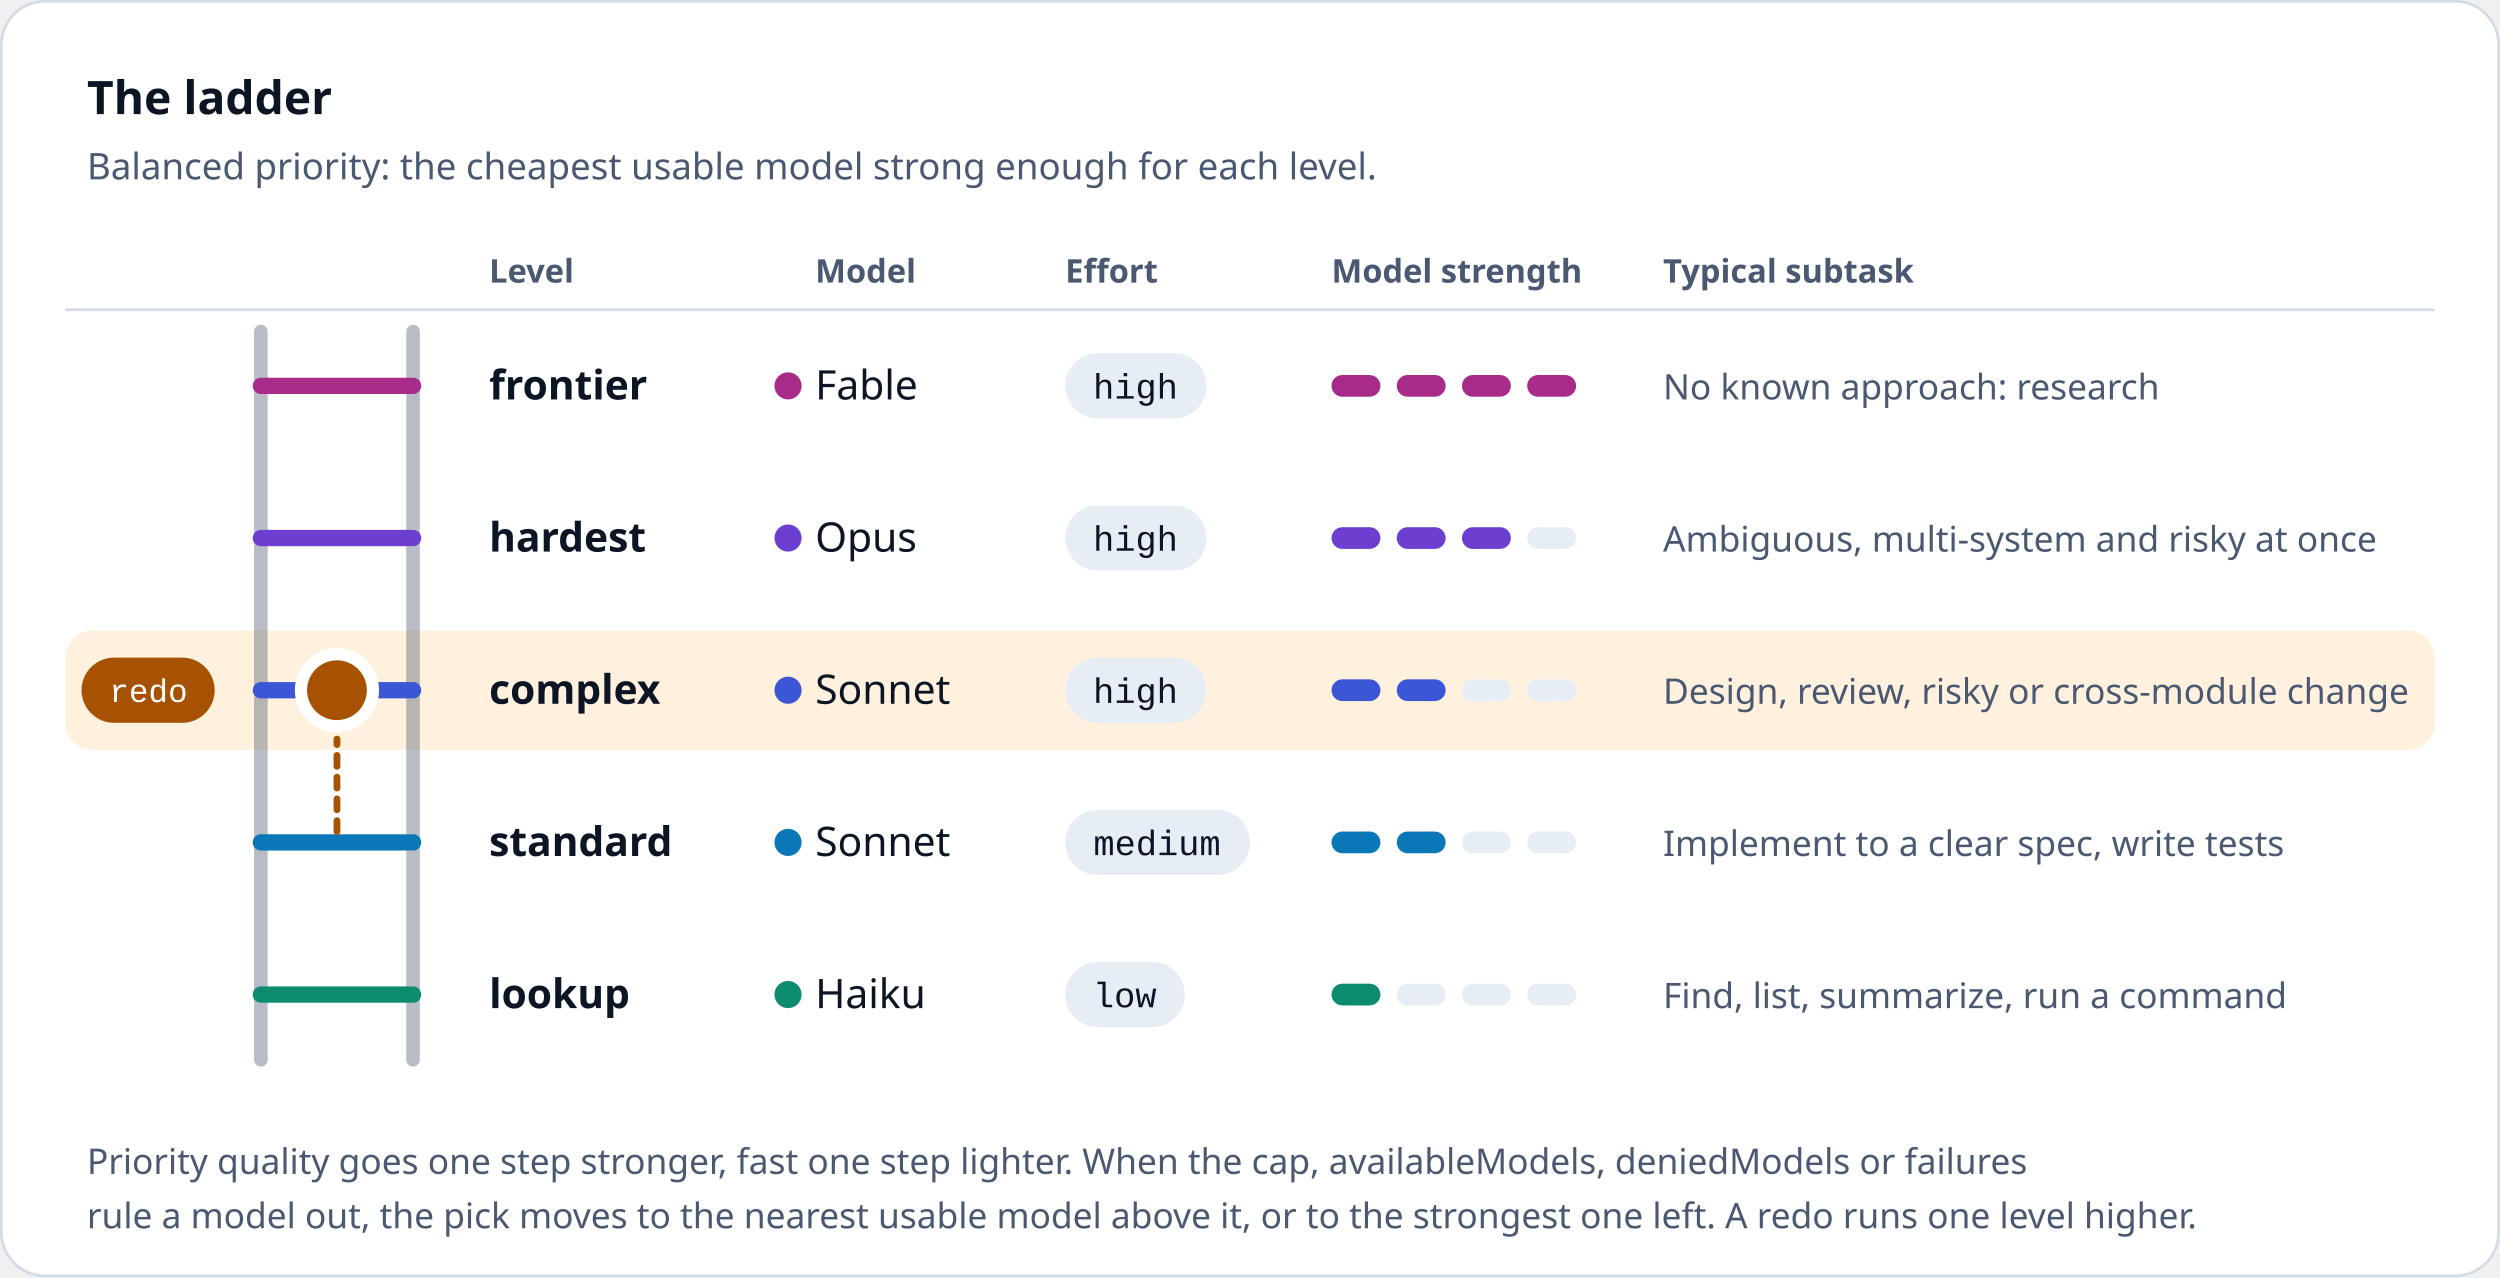
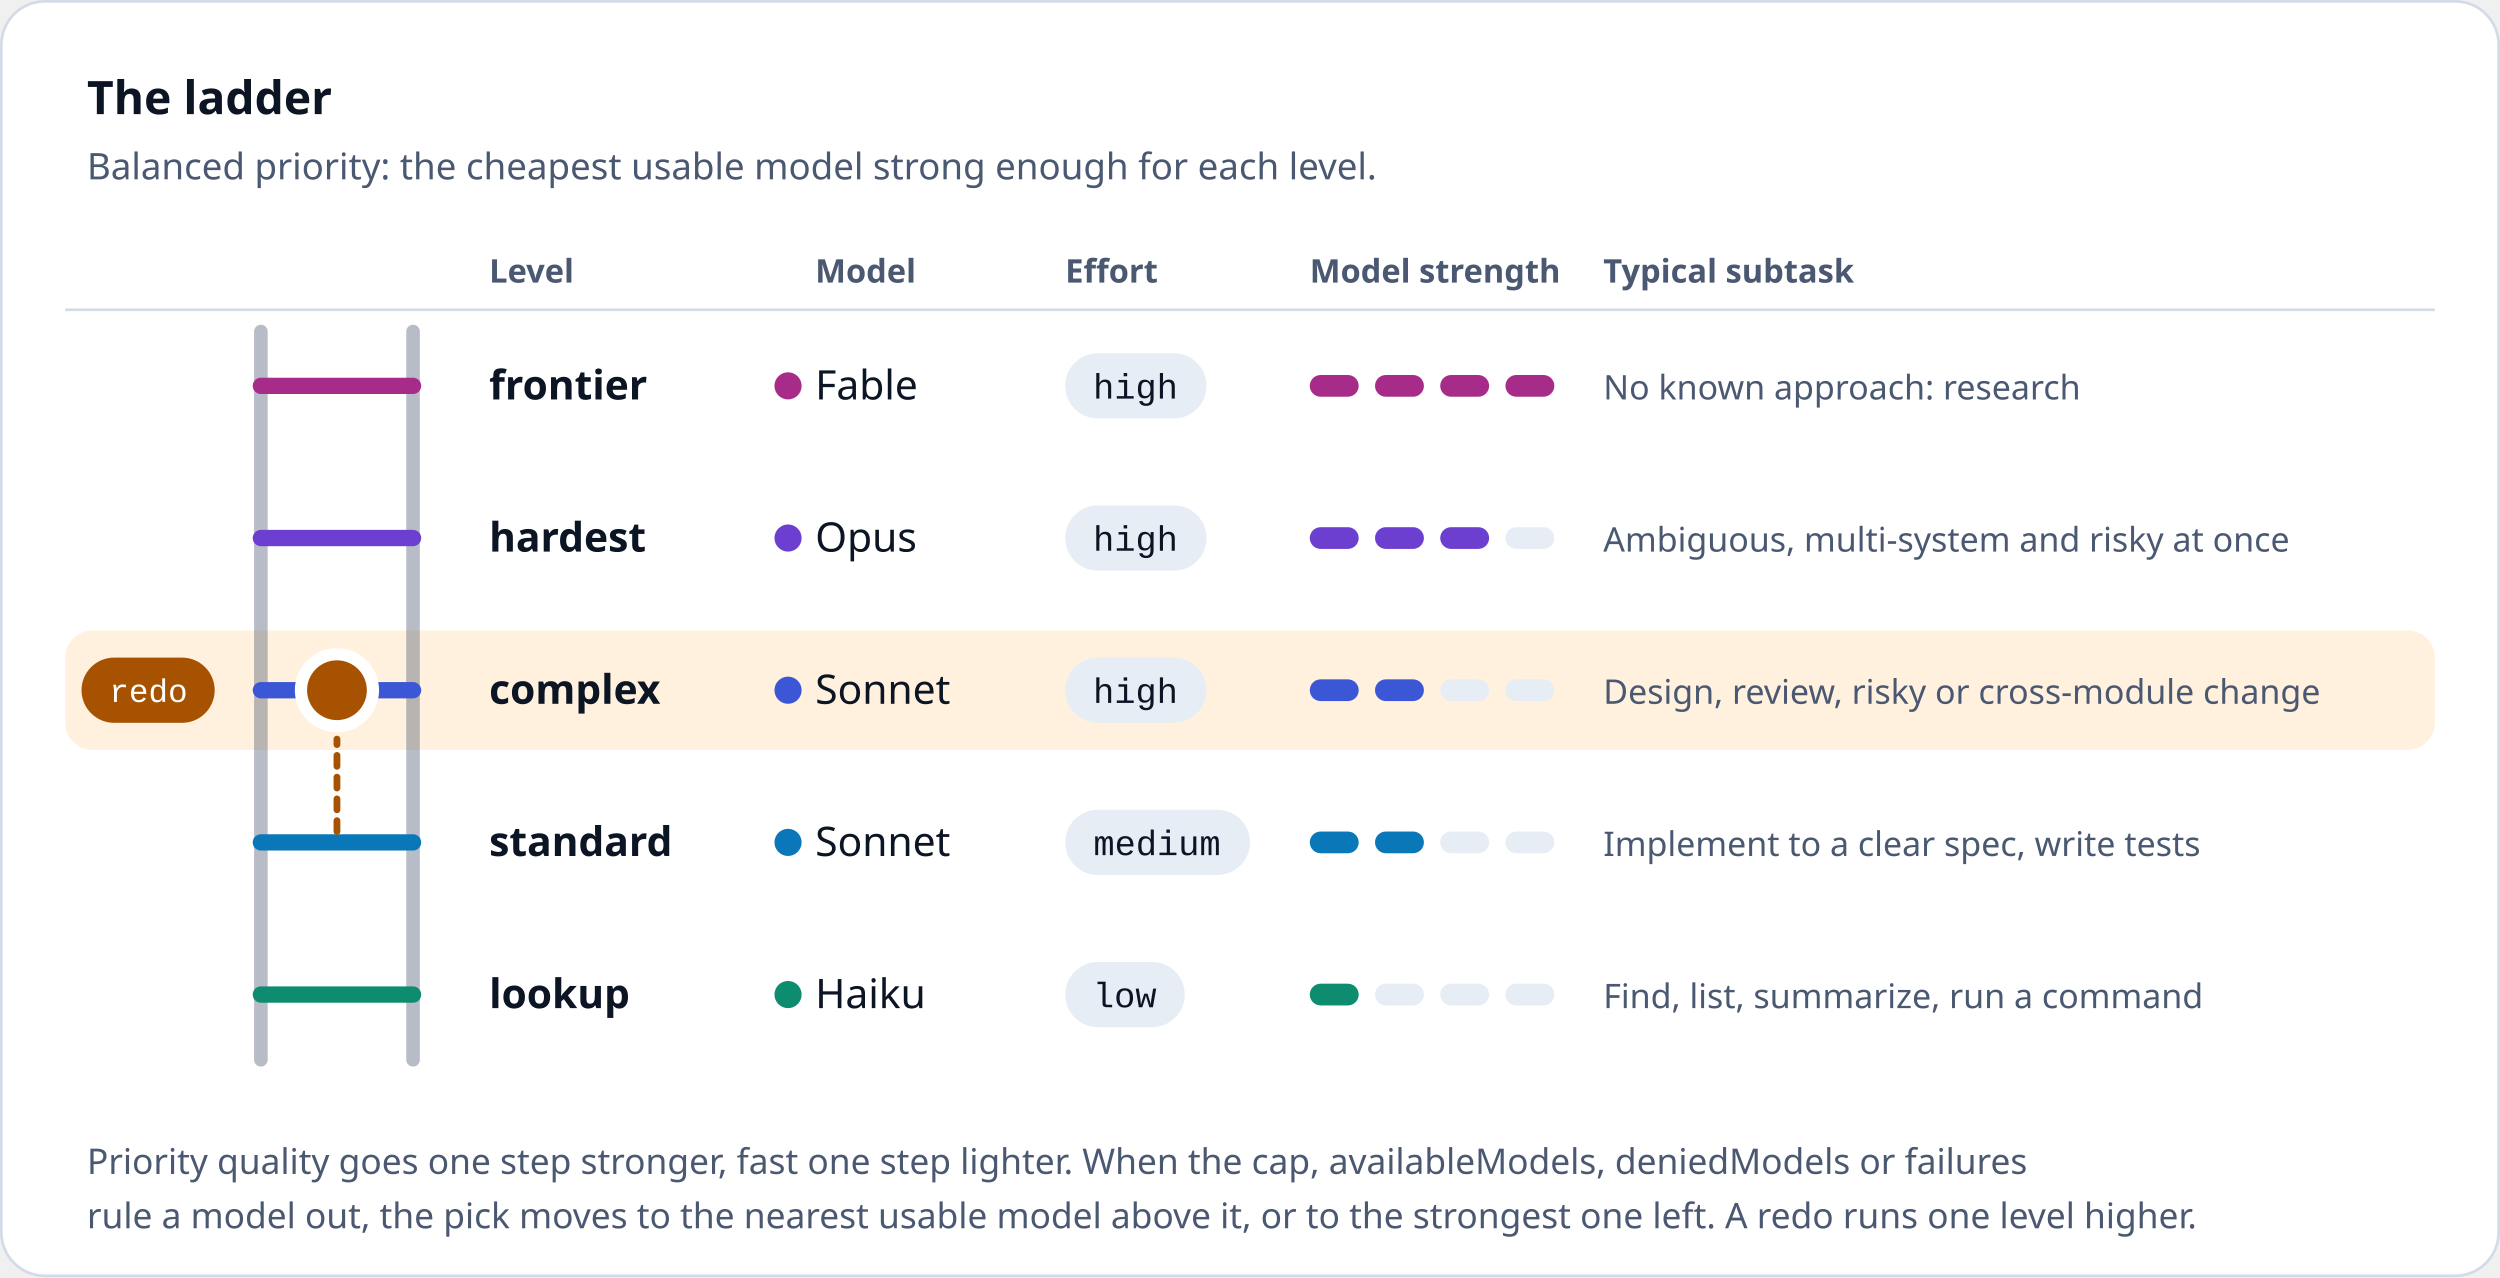
<svg xmlns="http://www.w3.org/2000/svg" viewBox="0 0 920 470" width="920" height="470" role="img" aria-label="With balanced priority, lookup runs on Haiku at low effort, standard on Sonnet at medium, complex on Sonnet at high, hardest on Opus at high, and frontier on Fable at high. A call climbs one rung each time it comes back for a redo. Quality priority goes one step stronger, fast one step lighter. When the cap, the availableModels or deniedModels settings, or failures rule a model out, the pick moves to the nearest usable model above it, or to the strongest one left.">
  <style>text{font-family:-apple-system, BlinkMacSystemFont, "Segoe UI", "Noto Sans", Helvetica, Arial, sans-serif}.mono{font-family:ui-monospace, SFMono-Regular, "SF Mono", Menlo, Consolas, "Liberation Mono", monospace}.b{font-weight:600}.rail{stroke:#C9D4E4}.tilehalo{stroke:#0C1524}.bg{fill:#F4F7FB}.card{fill:#FFFFFF;stroke:#D2DBE7}.ink{fill:#0C1524}.mut{fill:#4A5871}.faint{fill:#E7EDF5}.ln{stroke:#D2DBE7}.lnm{stroke:#4A5871}.inks{stroke:#0C1524}.rt{fill:#A65200}.rts{stroke:#A65200}.rtsoft{fill:#FFF1DE}.halo{stroke:#FFFFFF}.haloc{stroke:#F4F7FB}.tile{fill:#0C1524;stroke:#0C1524}.stop0{stop-color:#FFFFFF}.stop1{stop-color:#F4F7FB}.tag{fill:#FFFFFF}.r1{fill:#0E8C6F}.r1s{stroke:#0E8C6F}.r2{fill:#0A78B8}.r2s{stroke:#0A78B8}.r3{fill:#3B57D6}.r3s{stroke:#3B57D6}.r4{fill:#6D3FD1}.r4s{stroke:#6D3FD1}.r5{fill:#A72C8A}.r5s{stroke:#A72C8A}@media (prefers-color-scheme: dark){.bg{fill:#0A101B}.card{fill:#0F1828;stroke:#26344B}.ink{fill:#E7EDF6}.mut{fill:#9BA9BD}.faint{fill:#1A263A}.ln{stroke:#26344B}.lnm{stroke:#9BA9BD}.inks{stroke:#E7EDF6}.rt{fill:#FFB23E}.rts{stroke:#FFB23E}.rtsoft{fill:#33260F}.halo{stroke:#0F1828}.haloc{stroke:#0A101B}.tile{fill:#13203A;stroke:#2C3E60}.stop0{stop-color:#0F1828}.stop1{stop-color:#0A101B}.tag{fill:#0C1524}.r1{fill:#38D3A8}.r1s{stroke:#38D3A8}.r2{fill:#45B4F2}.r2s{stroke:#45B4F2}.r3{fill:#8196FF}.r3s{stroke:#8196FF}.r4{fill:#AA8BFF}.r4s{stroke:#AA8BFF}.r5{fill:#F27BCD}.r5s{stroke:#F27BCD}}.lcall,.lband{animation:lc 12s ease-in-out infinite}@keyframes lc{0%{transform:translate(0px,112px);opacity:0}4%{transform:translate(0px,112px);opacity:1}18%{transform:translate(0px,112px)}24%{transform:translate(0px,56px)}40%{transform:translate(0px,56px)}46%{transform:translate(0px,0px)}62%{transform:translate(0px,0px)}68%{transform:translate(0px,-56px)}84%{transform:translate(0px,-56px)}90%{transform:translate(0px,-112px)}96%{transform:translate(0px,-112px);opacity:1}100%{transform:translate(0px,-112px);opacity:0}}.lredo{animation:lr 12s linear infinite}@keyframes lr{0%{opacity:0}16%{opacity:0}18%{opacity:1}26%{opacity:1}28%{opacity:0}38%{opacity:0}40%{opacity:1}48%{opacity:1}50%{opacity:0}60%{opacity:0}62%{opacity:1}70%{opacity:1}72%{opacity:0}82%{opacity:0}84%{opacity:1}92%{opacity:1}94%{opacity:0}100%{opacity:0}}.lstatic{animation:hide 1s infinite}@keyframes hide{0%{opacity:0}100%{opacity:0}}@media (prefers-reduced-motion: reduce){*{animation:none!important}}</style>
  <rect x="0.5" y="0.5" width="919" height="469" rx="16" class="card" />
  <text x="32" y="42" class="ink b" font-size="17">The ladder</text>
  <text x="32" y="66" class="mut" font-size="13.5">Balanced priority: the cheapest usable model strong enough for each level.</text>
  <text x="180" y="104" class="mut b" font-size="12">Level</text>
  <text x="300" y="104" class="mut b" font-size="12">Model</text>
  <text x="392" y="104" class="mut b" font-size="12">Effort</text>
-   <text x="490" y="104" class="mut b" font-size="12">Model strength</text>
-   <text x="612" y="104" class="mut b" font-size="12">Typical subtask</text>
+   <text x="482" y="104" class="mut b" font-size="12">Model strength</text>
+   <text x="590" y="104" class="mut b" font-size="12">Typical subtask</text>
  <path d="M24 114H896" class="ln" stroke-width="1" />
  <rect x="24" y="232" width="872" height="44" rx="10" class="rtsoft lband" />
  <path d="M96 122V390M152 122V390" class="lnm" stroke-width="5" stroke-linecap="round" opacity="0.4" />
  <path d="M96 366H152" class="r1s" stroke-width="6" stroke-linecap="round" />
  <text x="180" y="371" class="ink b" font-size="15">lookup</text>
  <circle cx="290" cy="366" r="5" class="r1" />
  <text x="300" y="371" class="ink" font-size="15">Haiku</text>
  <rect x="392" y="354" width="44" height="24" rx="12" class="faint" />
  <text x="413.895" y="370.68" class="mono ink" font-size="13" text-anchor="middle">low</text>
-   <rect x="490" y="362" width="18" height="8" rx="4" class="r1" />
-   <rect x="514" y="362" width="18" height="8" rx="4" class="faint" />
-   <rect x="538" y="362" width="18" height="8" rx="4" class="faint" />
-   <rect x="562" y="362" width="18" height="8" rx="4" class="faint" />
-   <text x="612" y="371" class="mut" font-size="13">Find, list, summarize, run a command</text>
+   <rect x="482" y="362" width="18" height="8" rx="4" class="r1" />
+   <rect x="506" y="362" width="18" height="8" rx="4" class="faint" />
+   <rect x="530" y="362" width="18" height="8" rx="4" class="faint" />
+   <rect x="554" y="362" width="18" height="8" rx="4" class="faint" />
+   <text x="590" y="371" class="mut" font-size="12.5">Find, list, summarize, run a command</text>
  <path d="M96 310H152" class="r2s" stroke-width="6" stroke-linecap="round" />
  <text x="180" y="315" class="ink b" font-size="15">standard</text>
  <circle cx="290" cy="310" r="5" class="r2" />
  <text x="300" y="315" class="ink" font-size="15">Sonnet</text>
  <rect x="392" y="298" width="68" height="24" rx="12" class="faint" />
  <text x="425.79" y="314.68" class="mono ink" font-size="13" text-anchor="middle">medium</text>
-   <rect x="490" y="306" width="18" height="8" rx="4" class="r2" />
-   <rect x="514" y="306" width="18" height="8" rx="4" class="r2" />
-   <rect x="538" y="306" width="18" height="8" rx="4" class="faint" />
-   <rect x="562" y="306" width="18" height="8" rx="4" class="faint" />
-   <text x="612" y="315" class="mut" font-size="13">Implement to a clear spec, write tests</text>
+   <rect x="482" y="306" width="18" height="8" rx="4" class="r2" />
+   <rect x="506" y="306" width="18" height="8" rx="4" class="r2" />
+   <rect x="530" y="306" width="18" height="8" rx="4" class="faint" />
+   <rect x="554" y="306" width="18" height="8" rx="4" class="faint" />
+   <text x="590" y="315" class="mut" font-size="12.5">Implement to a clear spec, write tests</text>
  <path d="M96 254H152" class="r3s" stroke-width="6" stroke-linecap="round" />
  <text x="180" y="259" class="ink b" font-size="15">complex</text>
  <circle cx="290" cy="254" r="5" class="r3" />
  <text x="300" y="259" class="ink" font-size="15">Sonnet</text>
  <rect x="392" y="242" width="52" height="24" rx="12" class="faint" />
  <text x="417.86" y="258.68" class="mono ink" font-size="13" text-anchor="middle">high</text>
-   <rect x="490" y="250" width="18" height="8" rx="4" class="r3" />
-   <rect x="514" y="250" width="18" height="8" rx="4" class="r3" />
-   <rect x="538" y="250" width="18" height="8" rx="4" class="faint" />
-   <rect x="562" y="250" width="18" height="8" rx="4" class="faint" />
-   <text x="612" y="259" class="mut" font-size="13">Design, review, risky or cross-module change</text>
+   <rect x="482" y="250" width="18" height="8" rx="4" class="r3" />
+   <rect x="506" y="250" width="18" height="8" rx="4" class="r3" />
+   <rect x="530" y="250" width="18" height="8" rx="4" class="faint" />
+   <rect x="554" y="250" width="18" height="8" rx="4" class="faint" />
+   <text x="590" y="259" class="mut" font-size="12.5">Design, review, risky or cross-module change</text>
  <path d="M96 198H152" class="r4s" stroke-width="6" stroke-linecap="round" />
  <text x="180" y="203" class="ink b" font-size="15">hardest</text>
  <circle cx="290" cy="198" r="5" class="r4" />
  <text x="300" y="203" class="ink" font-size="15">Opus</text>
  <rect x="392" y="186" width="52" height="24" rx="12" class="faint" />
  <text x="417.86" y="202.68" class="mono ink" font-size="13" text-anchor="middle">high</text>
-   <rect x="490" y="194" width="18" height="8" rx="4" class="r4" />
-   <rect x="514" y="194" width="18" height="8" rx="4" class="r4" />
-   <rect x="538" y="194" width="18" height="8" rx="4" class="r4" />
-   <rect x="562" y="194" width="18" height="8" rx="4" class="faint" />
-   <text x="612" y="203" class="mut" font-size="13">Ambiguous, multi-system and risky at once</text>
+   <rect x="482" y="194" width="18" height="8" rx="4" class="r4" />
+   <rect x="506" y="194" width="18" height="8" rx="4" class="r4" />
+   <rect x="530" y="194" width="18" height="8" rx="4" class="r4" />
+   <rect x="554" y="194" width="18" height="8" rx="4" class="faint" />
+   <text x="590" y="203" class="mut" font-size="12.5">Ambiguous, multi-system and risky at once</text>
  <path d="M96 142H152" class="r5s" stroke-width="6" stroke-linecap="round" />
  <text x="180" y="147" class="ink b" font-size="15">frontier</text>
  <circle cx="290" cy="142" r="5" class="r5" />
  <text x="300" y="147" class="ink" font-size="15">Fable</text>
  <rect x="392" y="130" width="52" height="24" rx="12" class="faint" />
  <text x="417.86" y="146.68" class="mono ink" font-size="13" text-anchor="middle">high</text>
-   <rect x="490" y="138" width="18" height="8" rx="4" class="r5" />
-   <rect x="514" y="138" width="18" height="8" rx="4" class="r5" />
-   <rect x="538" y="138" width="18" height="8" rx="4" class="r5" />
-   <rect x="562" y="138" width="18" height="8" rx="4" class="r5" />
-   <text x="612" y="147" class="mut" font-size="13">No known approach: research</text>
+   <rect x="482" y="138" width="18" height="8" rx="4" class="r5" />
+   <rect x="506" y="138" width="18" height="8" rx="4" class="r5" />
+   <rect x="530" y="138" width="18" height="8" rx="4" class="r5" />
+   <rect x="554" y="138" width="18" height="8" rx="4" class="r5" />
+   <text x="590" y="147" class="mut" font-size="12.5">No known approach: research</text>
  <g class="lcall">
    <circle cx="124" cy="254" r="13" class="halo" fill="none" stroke-width="5" />
    <circle cx="124" cy="254" r="11" class="rt" />
    <g class="lredo">
      <rect x="30" y="242" width="49" height="24" rx="12" class="rt" />
      <text x="54.64" y="258.32" class="mono tag" font-size="12" text-anchor="middle">redo</text>
    </g>
  </g>
  <path class="lstatic rts" d="M124 306V272" stroke-width="2.5" stroke-dasharray="4 4" fill="none" stroke-linecap="round" />
  <text x="32" y="432" class="mut" font-size="13">Priority quality goes one step stronger, fast one step lighter. When the cap, availableModels, deniedModels or failures</text>
  <text x="32" y="452" class="mut" font-size="13">rule a model out, the pick moves to the nearest usable model above it, or to the strongest one left. A redo runs one level higher.</text>
</svg>
